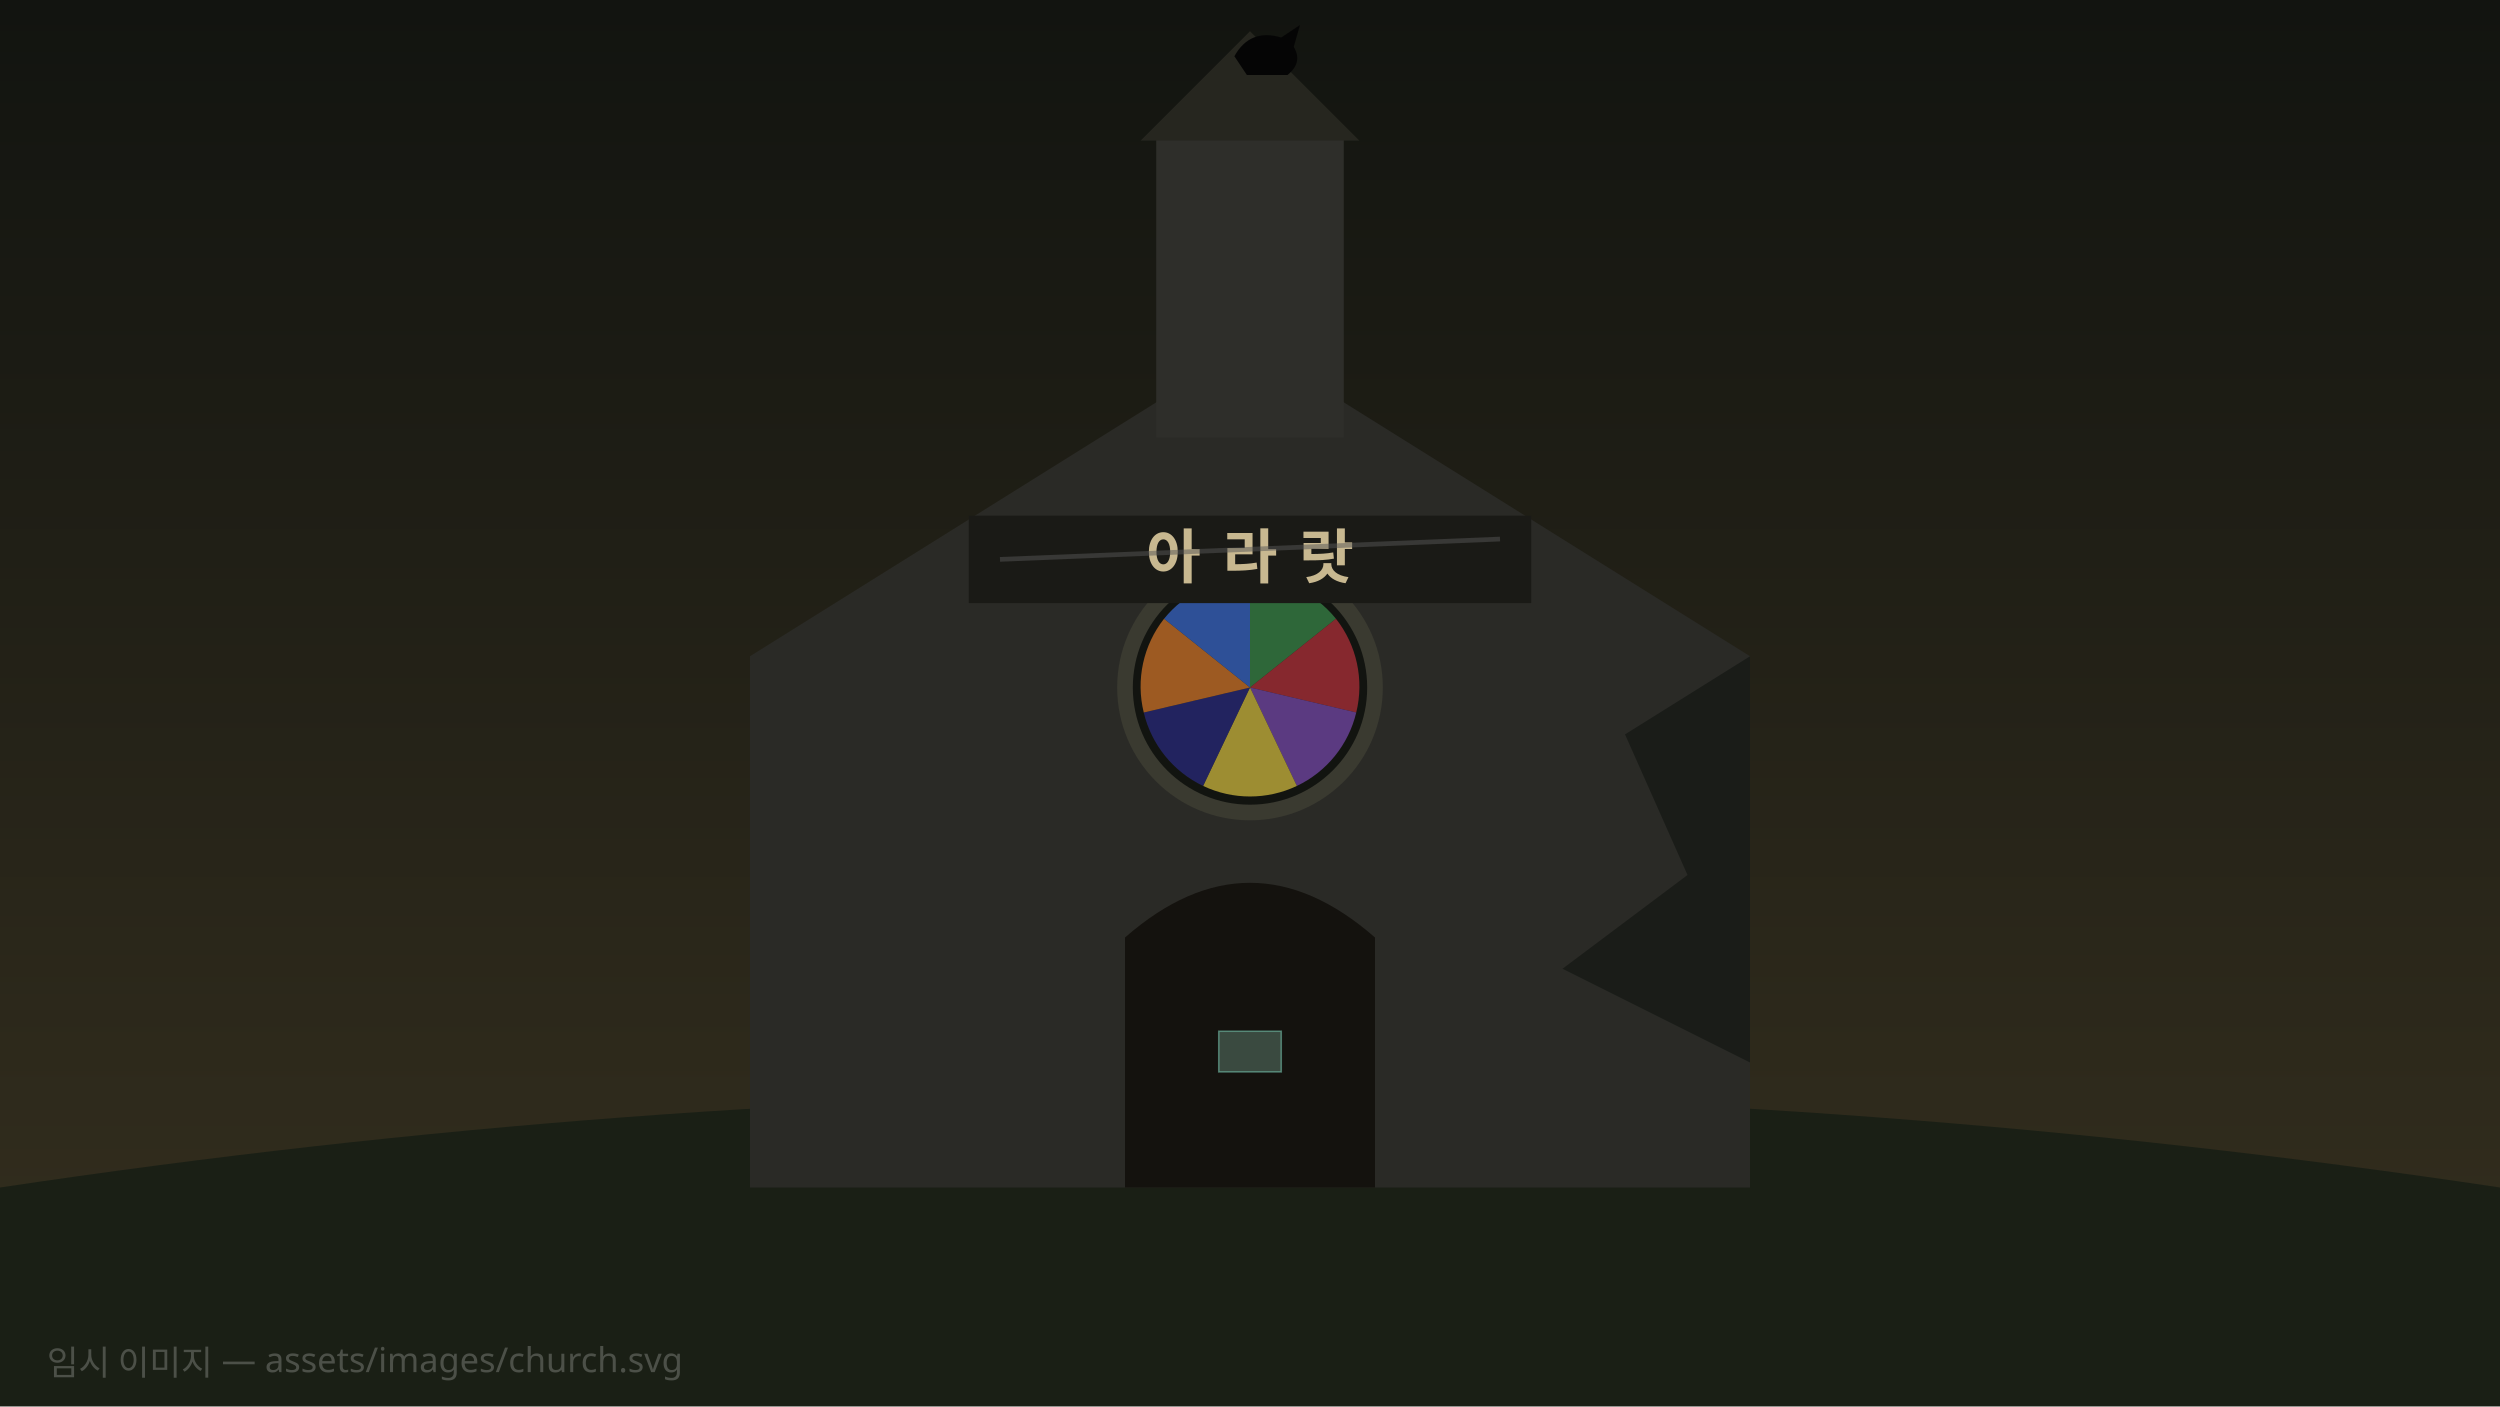
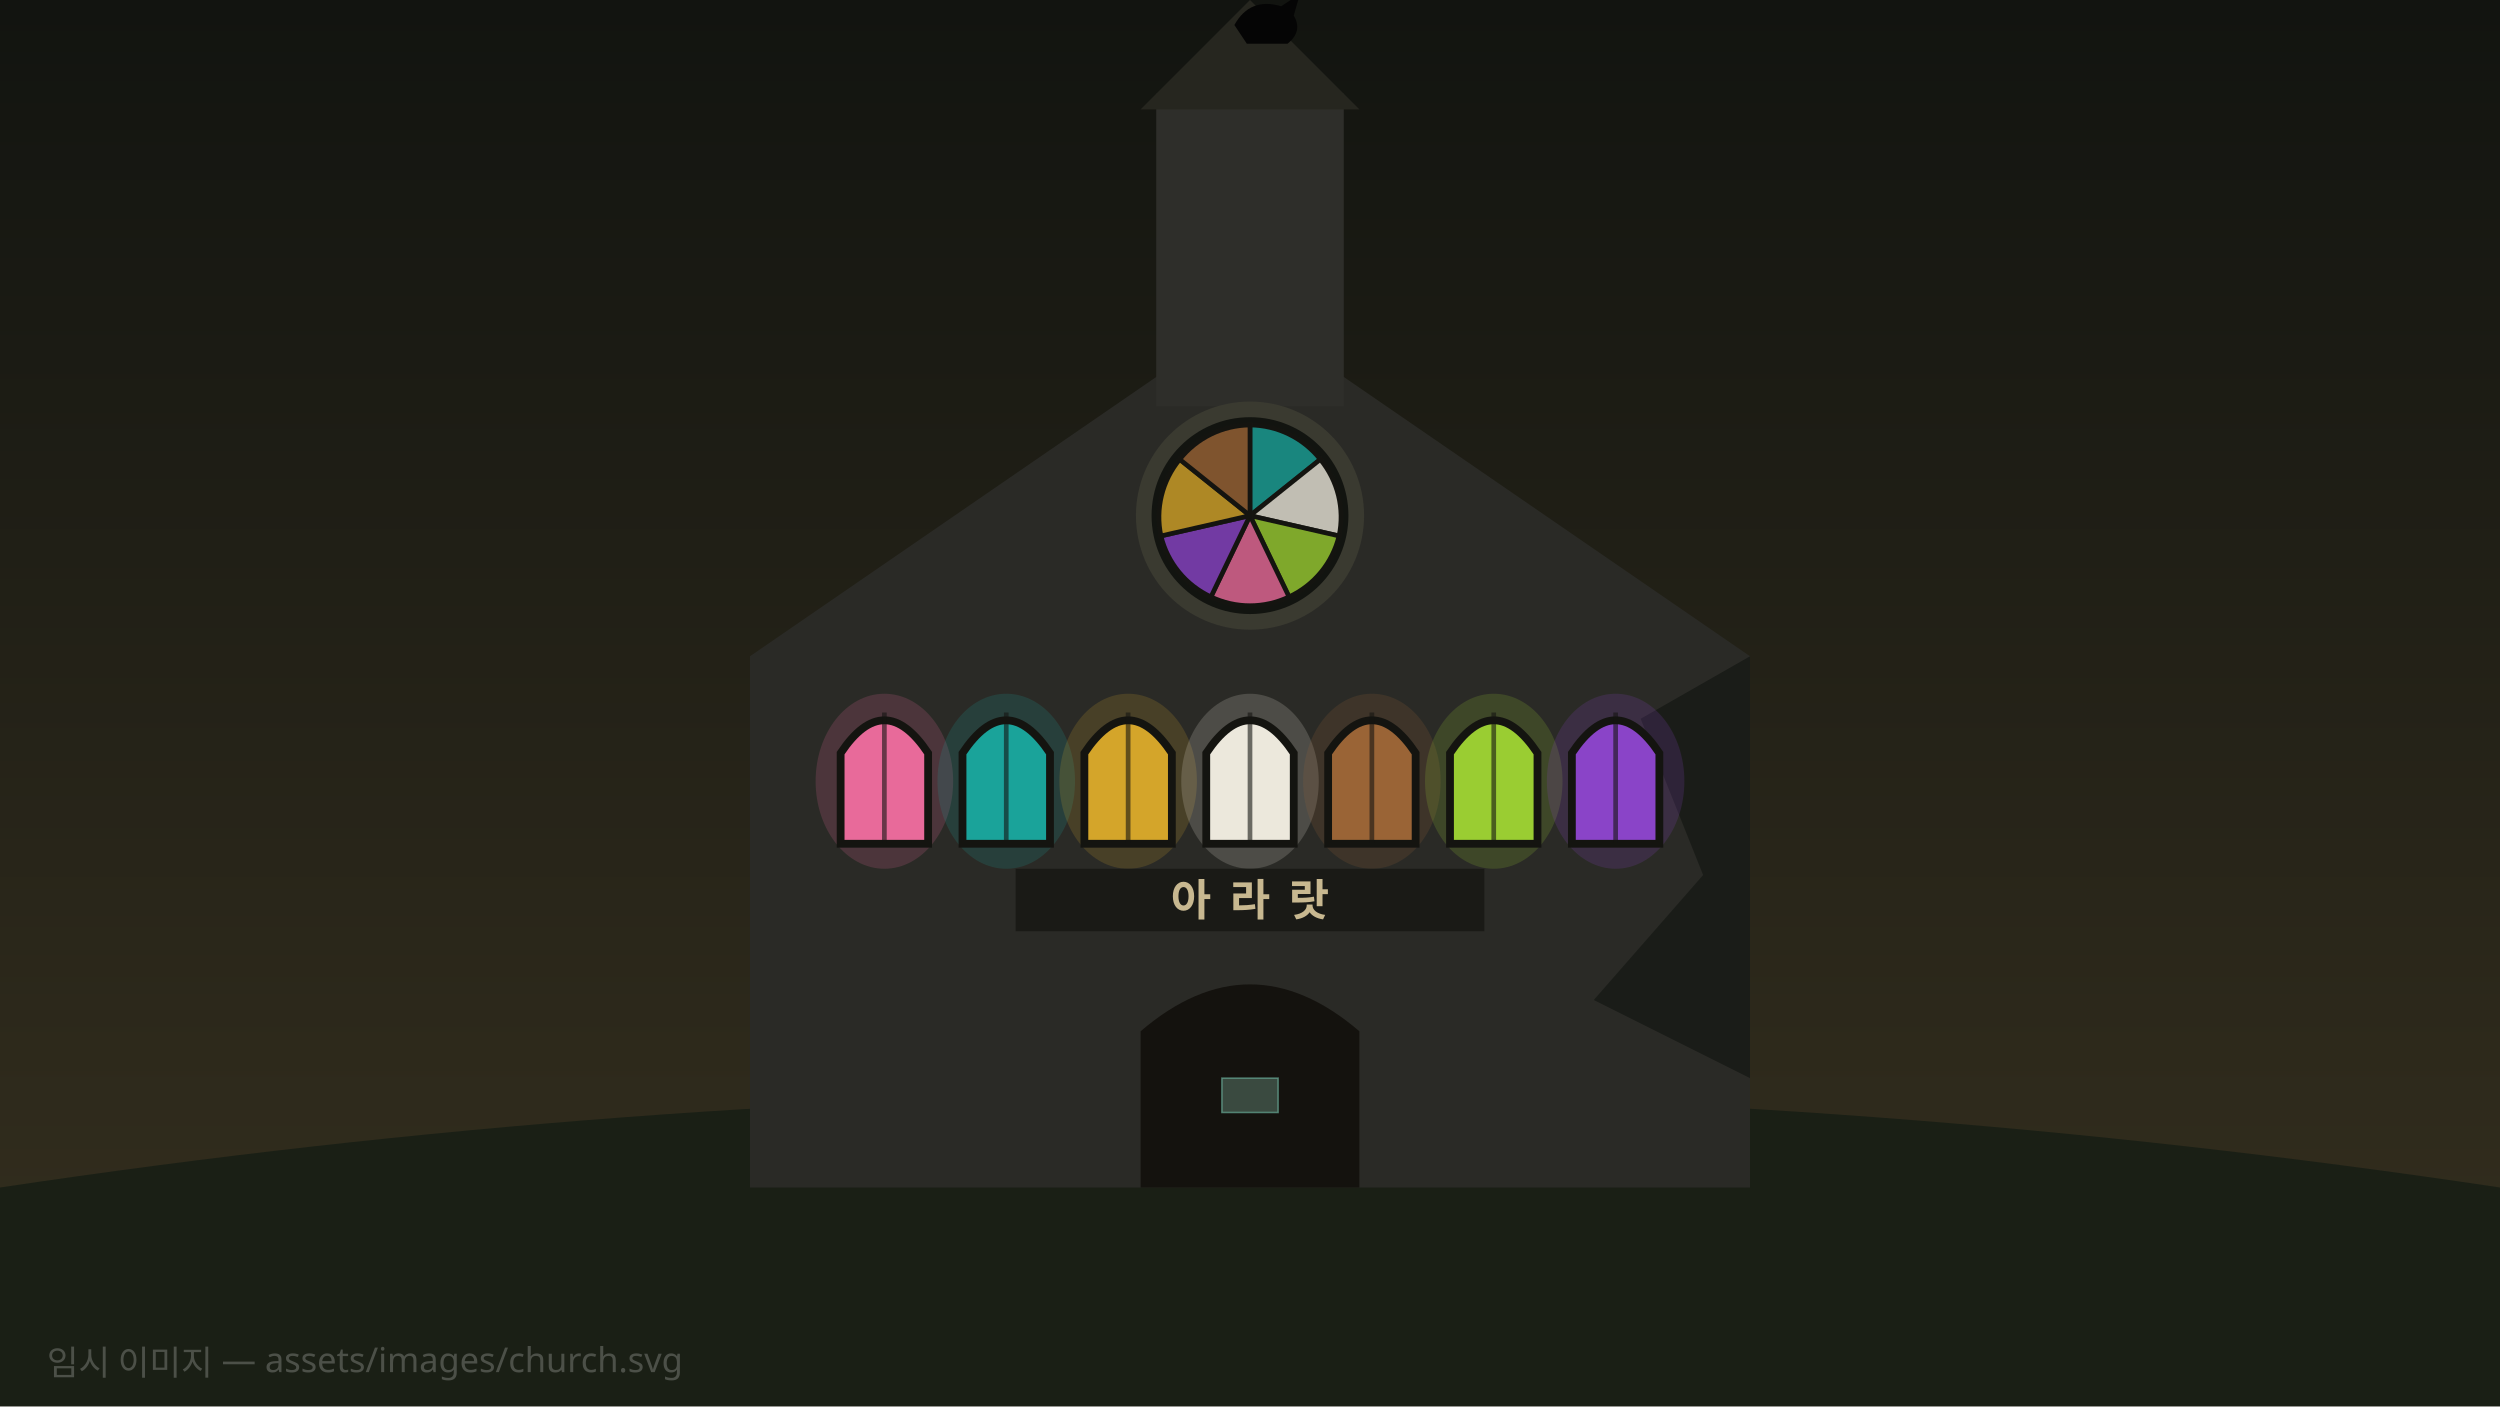
<svg xmlns="http://www.w3.org/2000/svg" width="1600" height="900" viewBox="0 0 1600 900">
  <defs>
    <linearGradient id="sky" x1="0" y1="0" x2="0" y2="1">
      <stop offset="0" stop-color="#121410" />
      <stop offset="1" stop-color="#36301f" />
    </linearGradient>
  </defs>
  <rect width="1600" height="900" fill="url(#sky)" />
  <path d="M0 760 Q800 640 1600 760 L1600 900 L0 900 Z" fill="#1a1f15" />
-   <path d="M480 760 L480 420 L800 220 L1120 420 L1120 760 Z" fill="#2a2a26" />
-   <path d="M1120 420 L1040 470 L1080 560 L1000 620 L1120 680 Z" fill="#1a1c18" />
-   <rect x="740" y="80" width="120" height="200" fill="#2e2e2a" />
-   <path d="M730 90 L800 20 L870 90 Z" fill="#26261f" />
-   <g transform="translate(790 26)">
+   <path d="M480 760 L480 420 L800 200 L1120 420 L1120 760 Z" fill="#2a2a26" />
+   <path d="M1120 420 L1050 460 L1090 560 L1020 640 L1120 690 Z" fill="#1a1c18" />
+   <rect x="740" y="60" width="120" height="200" fill="#2e2e2a" />
+   <path d="M730 70 L800 0 L870 70 Z" fill="#26261f" />
+   <g transform="translate(790 6)">
    <path d="M0 10 Q10 -8 30 -2 L42 -10 L38 4 Q44 14 34 22 L8 22 Z" fill="#050505" />
  </g>
-   <circle cx="800" cy="440" r="80" fill="#121410" stroke="#3a3a30" stroke-width="10" />
-   <path d="M800 440 L800 370 A70 70 0 0 1 855 396 Z" fill="#3a8a4a" opacity=".7" />
-   <path d="M800 440 L855 396 A70 70 0 0 1 868 456 Z" fill="#b8303a" opacity=".7" />
-   <path d="M800 440 L868 456 A70 70 0 0 1 830 503 Z" fill="#7a4ab0" opacity=".7" />
-   <path d="M800 440 L830 503 A70 70 0 0 1 770 503 Z" fill="#d8c040" opacity=".7" />
-   <path d="M800 440 L770 503 A70 70 0 0 1 732 456 Z" fill="#2a2a80" opacity=".7" />
-   <path d="M800 440 L732 456 A70 70 0 0 1 745 396 Z" fill="#d8782a" opacity=".7" />
-   <path d="M800 440 L745 396 A70 70 0 0 1 800 370 Z" fill="#3a6ad0" opacity=".7" />
-   <path d="M720 760 L720 600 Q800 530 880 600 L880 760 Z" fill="#14120e" />
-   <rect x="780" y="660" width="40" height="26" fill="#3a4a40" stroke="#7fd6be" stroke-opacity=".5" />
-   <rect x="620" y="330" width="360" height="56" fill="#1a1a16" />
-   <text x="800" y="370" fill="#c8b890" font-family="'Nanum Gothic', 'Apple SD Gothic Neo', sans-serif" font-size="38" font-weight="bold" text-anchor="middle" letter-spacing="14">아라랏</text>
-   <line x1="640" y1="358" x2="960" y2="345" stroke="#555" stroke-width="3" opacity=".5" />
+   <circle cx="800" cy="330" r="68" fill="#121410" stroke="#3a3a30" stroke-width="10" />
+   <path d="M800 330 L800 272 A58 58 0 0 1 845 294 Z" fill="#1aa39a" opacity=".8" stroke="#141410" stroke-width="3" />
+   <path d="M800 330 L845 294 A58 58 0 0 1 857 343 Z" fill="#ece8dc" opacity=".8" stroke="#141410" stroke-width="3" />
+   <path d="M800 330 L857 343 A58 58 0 0 1 825 382 Z" fill="#9acd32" opacity=".8" stroke="#141410" stroke-width="3" />
+   <path d="M800 330 L825 382 A58 58 0 0 1 775 382 Z" fill="#e86a9a" opacity=".8" stroke="#141410" stroke-width="3" />
+   <path d="M800 330 L775 382 A58 58 0 0 1 743 343 Z" fill="#8a44c8" opacity=".8" stroke="#141410" stroke-width="3" />
+   <path d="M800 330 L743 343 A58 58 0 0 1 755 294 Z" fill="#d4a52a" opacity=".8" stroke="#141410" stroke-width="3" />
+   <path d="M800 330 L755 294 A58 58 0 0 1 800 272 Z" fill="#9a6436" opacity=".8" stroke="#141410" stroke-width="3" />
+   <ellipse cx="566" cy="500" rx="44" ry="56" fill="#e86a9a" opacity=".18" />
+   <path d="M538 540 L538 482 Q566 440 594 482 L594 540 Z" fill="#e86a9a" stroke="#141410" stroke-width="5" />
+   <line x1="566" y1="456" x2="566" y2="540" stroke="#141410" stroke-width="3" opacity=".6" />
+   <ellipse cx="644" cy="500" rx="44" ry="56" fill="#1aa39a" opacity=".18" />
+   <path d="M616 540 L616 482 Q644 440 672 482 L672 540 Z" fill="#1aa39a" stroke="#141410" stroke-width="5" />
+   <line x1="644" y1="456" x2="644" y2="540" stroke="#141410" stroke-width="3" opacity=".6" />
+   <ellipse cx="722" cy="500" rx="44" ry="56" fill="#d4a52a" opacity=".18" />
+   <path d="M694 540 L694 482 Q722 440 750 482 L750 540 Z" fill="#d4a52a" stroke="#141410" stroke-width="5" />
+   <line x1="722" y1="456" x2="722" y2="540" stroke="#141410" stroke-width="3" opacity=".6" />
+   <ellipse cx="800" cy="500" rx="44" ry="56" fill="#ece8dc" opacity=".18" />
+   <path d="M772 540 L772 482 Q800 440 828 482 L828 540 Z" fill="#ece8dc" stroke="#141410" stroke-width="5" />
+   <line x1="800" y1="456" x2="800" y2="540" stroke="#141410" stroke-width="3" opacity=".6" />
+   <ellipse cx="878" cy="500" rx="44" ry="56" fill="#9a6436" opacity=".18" />
+   <path d="M850 540 L850 482 Q878 440 906 482 L906 540 Z" fill="#9a6436" stroke="#141410" stroke-width="5" />
+   <line x1="878" y1="456" x2="878" y2="540" stroke="#141410" stroke-width="3" opacity=".6" />
+   <ellipse cx="956" cy="500" rx="44" ry="56" fill="#9acd32" opacity=".18" />
+   <path d="M928 540 L928 482 Q956 440 984 482 L984 540 Z" fill="#9acd32" stroke="#141410" stroke-width="5" />
+   <line x1="956" y1="456" x2="956" y2="540" stroke="#141410" stroke-width="3" opacity=".6" />
+   <ellipse cx="1034" cy="500" rx="44" ry="56" fill="#8a44c8" opacity=".18" />
+   <path d="M1006 540 L1006 482 Q1034 440 1062 482 L1062 540 Z" fill="#8a44c8" stroke="#141410" stroke-width="5" />
+   <line x1="1034" y1="456" x2="1034" y2="540" stroke="#141410" stroke-width="3" opacity=".6" />
+   <rect x="650" y="556" width="300" height="40" fill="#1a1a16" />
+   <text x="800" y="586" fill="#c8b890" font-family="'Nanum Gothic', 'Apple SD Gothic Neo', sans-serif" font-size="28" font-weight="bold" text-anchor="middle" letter-spacing="12">아라랏</text>
+   <path d="M730 760 L730 660 Q800 600 870 660 L870 760 Z" fill="#14120e" />
+   <rect x="782" y="690" width="36" height="22" fill="#3a4a40" stroke="#7fd6be" stroke-opacity=".5" />
  <text x="30" y="880" fill="#fff" opacity=".22" font-family="'Nanum Gothic', 'Apple SD Gothic Neo', sans-serif" font-size="22">임시 이미지 — assets/images/church.svg</text>
</svg>
